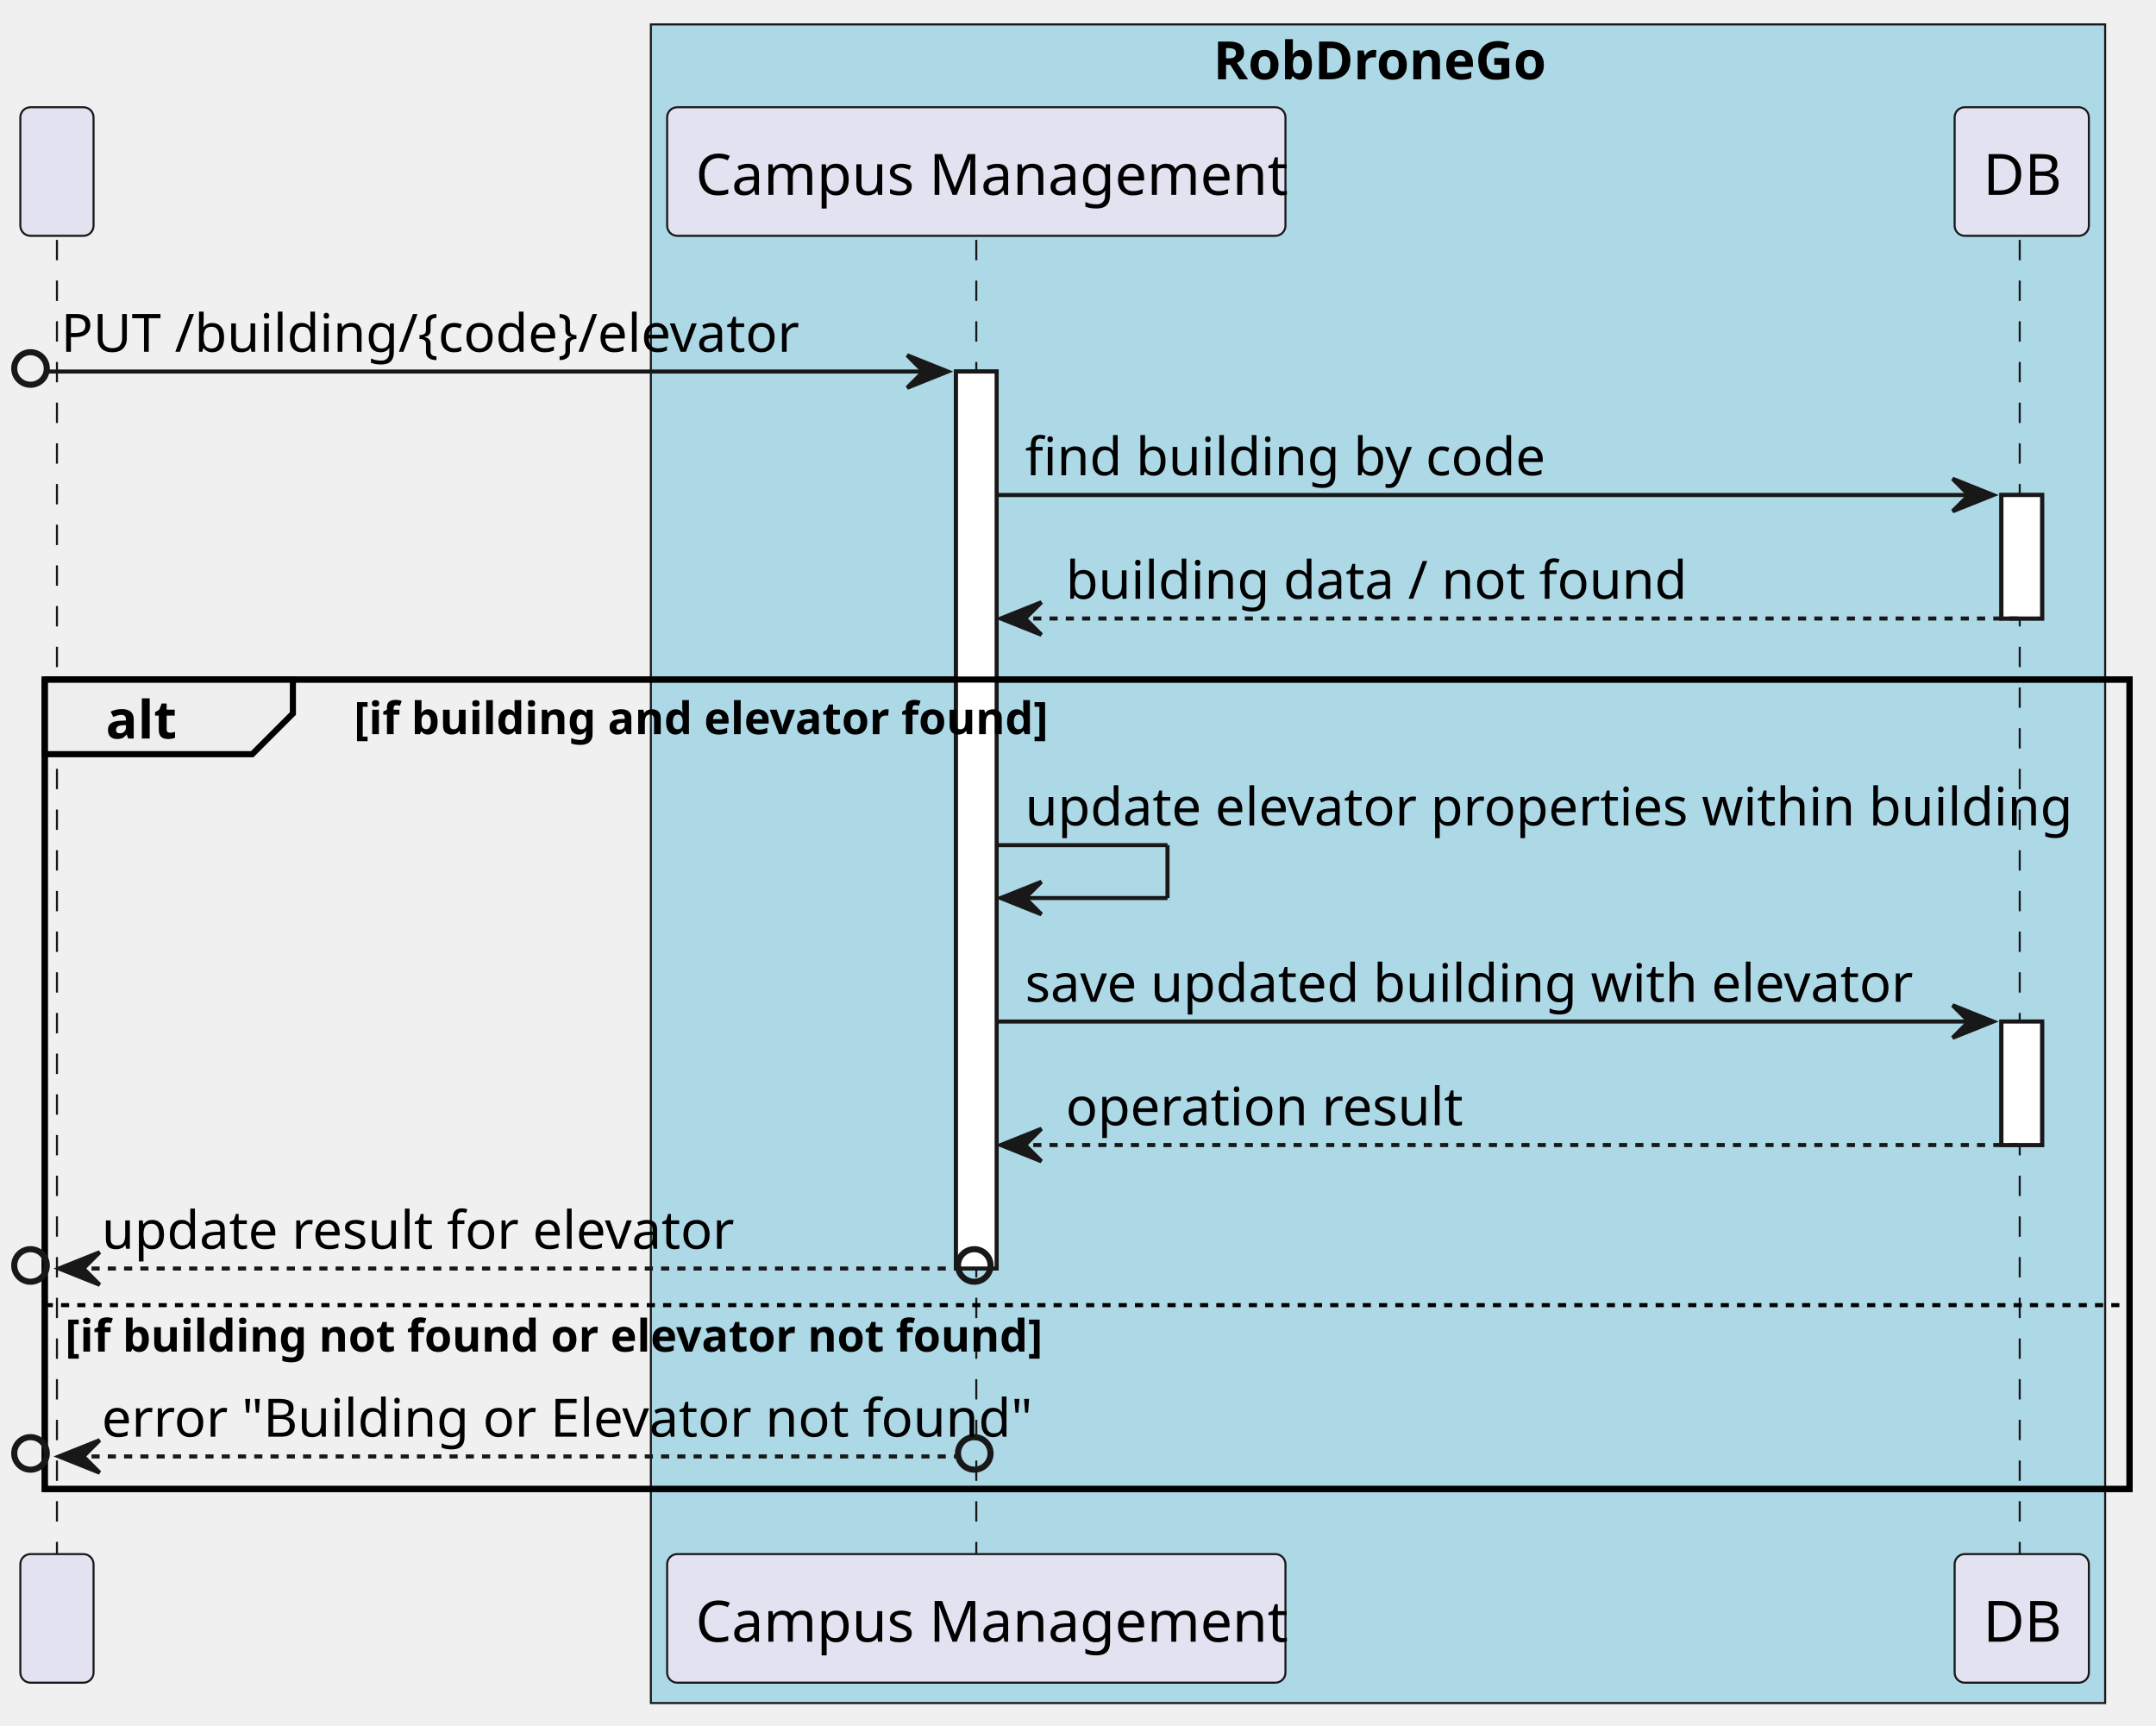
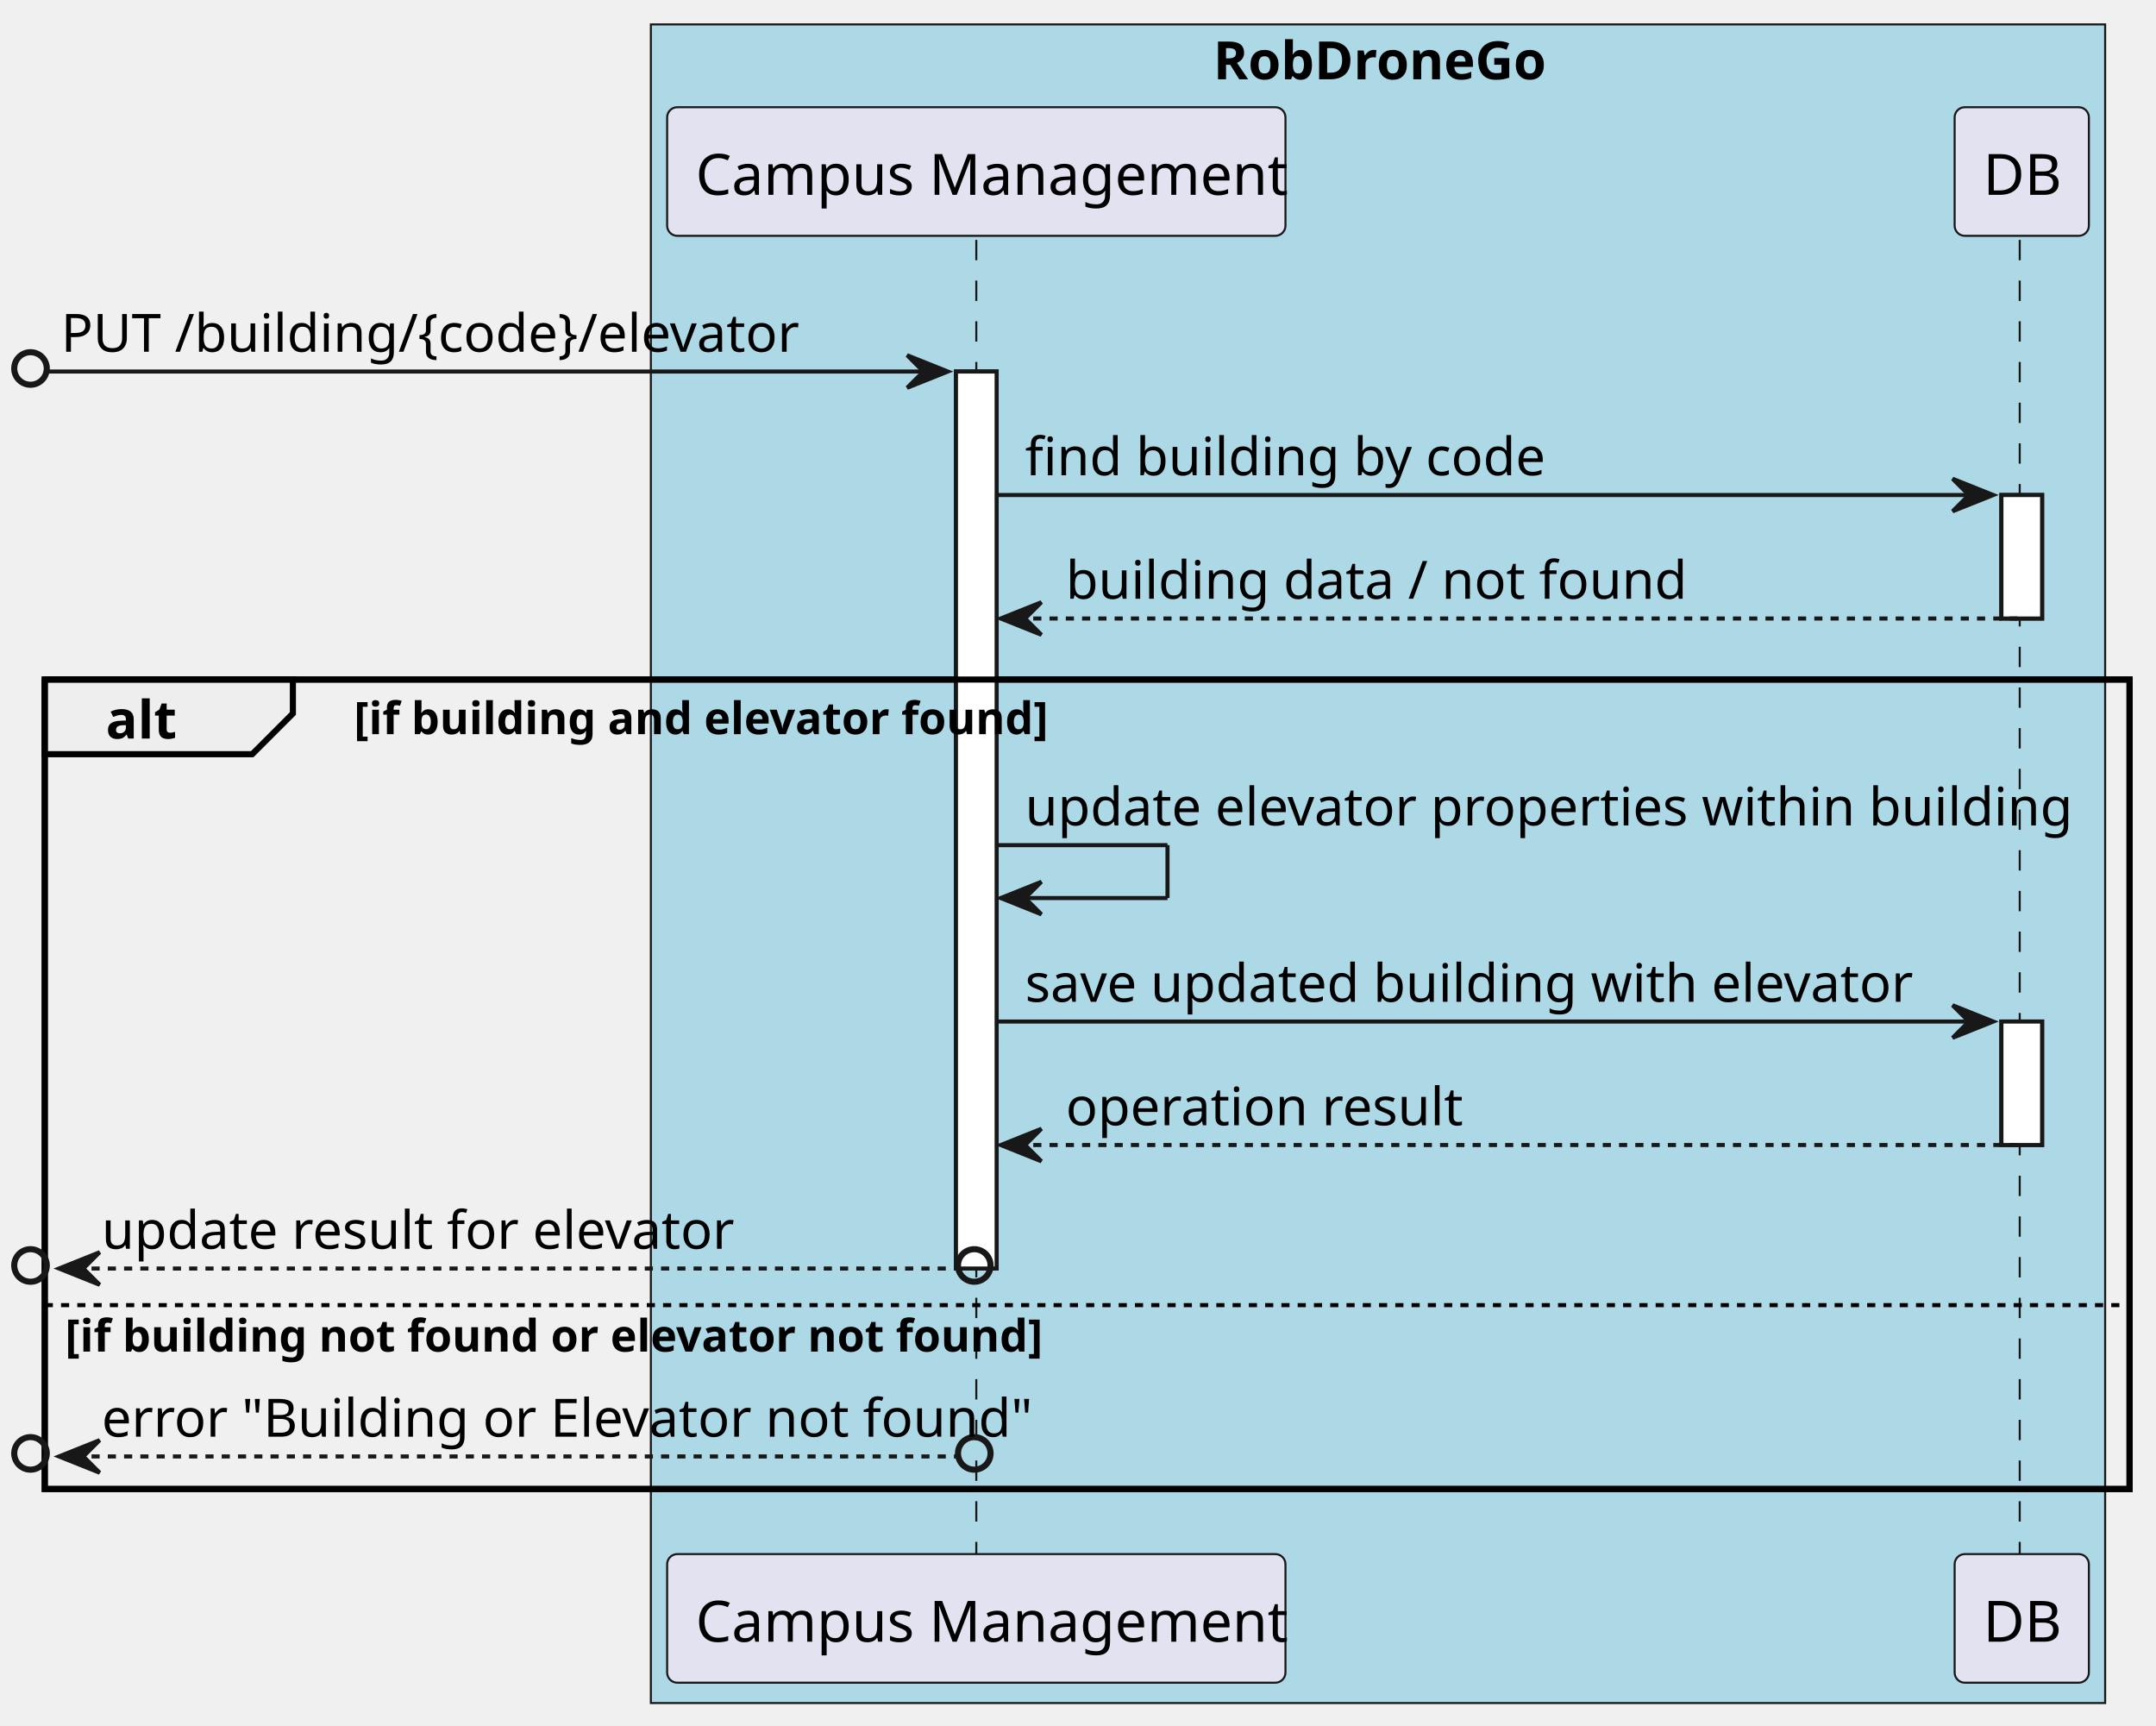
<svg xmlns="http://www.w3.org/2000/svg" contentStyleType="text/css" height="424px" preserveAspectRatio="none" style="width:530px;height:424px;background:#FFFFFF;" version="1.1" viewBox="0 0 530 424" width="530px" zoomAndPan="magnify">
  <defs />
  <g>
    <rect fill="#ADD8E6" height="412.57" style="stroke:#181818;stroke-width:0.5;" width="357.5" x="160" y="6" />
    <text fill="#000000" font-family="sans-serif" font-size="13" font-weight="bold" lengthAdjust="spacing" textLength="81" x="298.25" y="19.495">RobDroneGo</text>
    <rect fill="#FFFFFF" height="220.461" style="stroke:#181818;stroke-width:1.0;" width="10" x="235" y="91.312" />
    <rect fill="#FFFFFF" height="30.352" style="stroke:#181818;stroke-width:1.0;" width="10" x="492" y="121.664" />
    <rect fill="#FFFFFF" height="30.352" style="stroke:#181818;stroke-width:1.0;" width="10" x="492" y="251.07" />
    <rect fill="none" height="198.945" style="stroke:#000000;stroke-width:1.5;" width="512.5" x="11" y="167.016" />
-     <line style="stroke:#181818;stroke-width:0.5;stroke-dasharray:5.0,5.0;" x1="14" x2="14" y1="58.961" y2="382.961" />
    <line style="stroke:#181818;stroke-width:0.5;stroke-dasharray:5.0,5.0;" x1="240" x2="240" y1="58.961" y2="382.961" />
    <line style="stroke:#181818;stroke-width:0.5;stroke-dasharray:5.0,5.0;" x1="496.5" x2="496.5" y1="58.961" y2="382.961" />
-     <rect fill="#E2E2F0" height="31.609" rx="2.5" ry="2.5" style="stroke:#181818;stroke-width:0.5;" width="18" x="5" y="26.352" />
-     <text fill="#000000" font-family="sans-serif" font-size="14" lengthAdjust="spacing" textLength="4" x="12" y="47.885"> </text>
-     <rect fill="#E2E2F0" height="31.609" rx="2.5" ry="2.5" style="stroke:#181818;stroke-width:0.5;" width="18" x="5" y="381.961" />
-     <text fill="#000000" font-family="sans-serif" font-size="14" lengthAdjust="spacing" textLength="4" x="12" y="403.494"> </text>
    <rect fill="#E2E2F0" height="31.609" rx="2.5" ry="2.5" style="stroke:#181818;stroke-width:0.5;" width="152" x="164" y="26.352" />
    <text fill="#000000" font-family="sans-serif" font-size="14" lengthAdjust="spacing" textLength="138" x="171" y="47.885">Campus Management</text>
    <rect fill="#E2E2F0" height="31.609" rx="2.5" ry="2.5" style="stroke:#181818;stroke-width:0.5;" width="152" x="164" y="381.961" />
    <text fill="#000000" font-family="sans-serif" font-size="14" lengthAdjust="spacing" textLength="138" x="171" y="403.494">Campus Management</text>
    <rect fill="#E2E2F0" height="31.609" rx="2.5" ry="2.5" style="stroke:#181818;stroke-width:0.5;" width="33" x="480.5" y="26.352" />
    <text fill="#000000" font-family="sans-serif" font-size="14" lengthAdjust="spacing" textLength="19" x="487.5" y="47.885">DB</text>
    <rect fill="#E2E2F0" height="31.609" rx="2.5" ry="2.5" style="stroke:#181818;stroke-width:0.5;" width="33" x="480.5" y="381.961" />
    <text fill="#000000" font-family="sans-serif" font-size="14" lengthAdjust="spacing" textLength="19" x="487.5" y="403.494">DB</text>
    <rect fill="#FFFFFF" height="220.461" style="stroke:#181818;stroke-width:1.0;" width="10" x="235" y="91.312" />
    <rect fill="#FFFFFF" height="30.352" style="stroke:#181818;stroke-width:1.0;" width="10" x="492" y="121.664" />
    <rect fill="#FFFFFF" height="30.352" style="stroke:#181818;stroke-width:1.0;" width="10" x="492" y="251.07" />
    <ellipse cx="7.5" cy="90.562" fill="none" rx="4" ry="4" style="stroke:#181818;stroke-width:1.5;" />
    <polygon fill="#181818" points="223,87.312,233,91.312,223,95.312,227,91.312" style="stroke:#181818;stroke-width:1.0;" />
    <line style="stroke:#181818;stroke-width:1.0;" x1="12" x2="229" y1="91.312" y2="91.312" />
    <text fill="#000000" font-family="sans-serif" font-size="13" lengthAdjust="spacing" textLength="165" x="15" y="86.456">PUT /building/{code}/elevator</text>
    <polygon fill="#181818" points="480,117.664,490,121.664,480,125.664,484,121.664" style="stroke:#181818;stroke-width:1.0;" />
    <line style="stroke:#181818;stroke-width:1.0;" x1="245" x2="486" y1="121.664" y2="121.664" />
    <text fill="#000000" font-family="sans-serif" font-size="13" lengthAdjust="spacing" textLength="118" x="252" y="116.808">find building by code</text>
    <polygon fill="#181818" points="256,148.016,246,152.016,256,156.016,252,152.016" style="stroke:#181818;stroke-width:1.0;" />
    <line style="stroke:#181818;stroke-width:1.0;stroke-dasharray:2.0,2.0;" x1="250" x2="496" y1="152.016" y2="152.016" />
    <text fill="#000000" font-family="sans-serif" font-size="13" lengthAdjust="spacing" textLength="138" x="262" y="147.159">building data / not found</text>
    <path d="M11,167.016 L72,167.016 L72,175.367 L62,185.367 L11,185.367 L11,167.016 " fill="#EEEEEE" style="stroke:#000000;stroke-width:1.5;" />
    <rect fill="none" height="198.945" style="stroke:#000000;stroke-width:1.5;" width="512.5" x="11" y="167.016" />
    <text fill="#000000" font-family="sans-serif" font-size="13" font-weight="bold" lengthAdjust="spacing" textLength="16" x="26" y="181.511">alt</text>
    <text fill="#000000" font-family="sans-serif" font-size="11" font-weight="bold" lengthAdjust="spacing" textLength="168" x="87" y="180.435">[if building and elevator found]</text>
    <line style="stroke:#181818;stroke-width:1.0;" x1="245" x2="287" y1="207.719" y2="207.719" />
    <line style="stroke:#181818;stroke-width:1.0;" x1="287" x2="287" y1="207.719" y2="220.719" />
    <line style="stroke:#181818;stroke-width:1.0;" x1="246" x2="287" y1="220.719" y2="220.719" />
    <polygon fill="#181818" points="256,216.719,246,220.719,256,224.719,252,220.719" style="stroke:#181818;stroke-width:1.0;" />
    <text fill="#000000" font-family="sans-serif" font-size="13" lengthAdjust="spacing" textLength="233" x="252" y="202.862">update elevator properties within building</text>
    <polygon fill="#181818" points="480,247.07,490,251.07,480,255.07,484,251.07" style="stroke:#181818;stroke-width:1.0;" />
    <line style="stroke:#181818;stroke-width:1.0;" x1="245" x2="486" y1="251.07" y2="251.07" />
    <text fill="#000000" font-family="sans-serif" font-size="13" lengthAdjust="spacing" textLength="199" x="252" y="246.214">save updated building with elevator</text>
    <polygon fill="#181818" points="256,277.422,246,281.422,256,285.422,252,281.422" style="stroke:#181818;stroke-width:1.0;" />
    <line style="stroke:#181818;stroke-width:1.0;stroke-dasharray:2.0,2.0;" x1="250" x2="496" y1="281.422" y2="281.422" />
    <text fill="#000000" font-family="sans-serif" font-size="13" lengthAdjust="spacing" textLength="89" x="262" y="276.565">operation result</text>
    <ellipse cx="7.5" cy="311.023" fill="none" rx="4" ry="4" style="stroke:#181818;stroke-width:1.5;" />
    <polygon fill="#181818" points="24.5,307.773,14.5,311.773,24.5,315.773,20.5,311.773" style="stroke:#181818;stroke-width:1.0;" />
    <ellipse cx="239.5" cy="311.023" fill="none" rx="4" ry="4" style="stroke:#181818;stroke-width:1.5;" />
    <line style="stroke:#181818;stroke-width:1.0;stroke-dasharray:2.0,2.0;" x1="22.5" x2="235" y1="311.773" y2="311.773" />
    <text fill="#000000" font-family="sans-serif" font-size="13" lengthAdjust="spacing" textLength="141" x="25" y="306.917">update result for elevator</text>
    <line style="stroke:#000000;stroke-width:1.0;stroke-dasharray:2.0,2.0;" x1="11" x2="523.5" y1="320.773" y2="320.773" />
    <text fill="#000000" font-family="sans-serif" font-size="11" font-weight="bold" lengthAdjust="spacing" textLength="237" x="16" y="332.192">[if building not found or elevator not found]</text>
    <ellipse cx="7.5" cy="357.211" fill="none" rx="4" ry="4" style="stroke:#181818;stroke-width:1.5;" />
    <polygon fill="#181818" points="24.5,353.961,14.5,357.961,24.5,361.961,20.5,357.961" style="stroke:#181818;stroke-width:1.0;" />
    <ellipse cx="239.5" cy="357.211" fill="none" rx="4" ry="4" style="stroke:#181818;stroke-width:1.5;" />
    <line style="stroke:#181818;stroke-width:1.0;stroke-dasharray:2.0,2.0;" x1="22.5" x2="235" y1="357.961" y2="357.961" />
    <text fill="#000000" font-family="sans-serif" font-size="13" lengthAdjust="spacing" textLength="208" x="25" y="353.104">error "Building or Elevator not found"</text>
  </g>
</svg>
